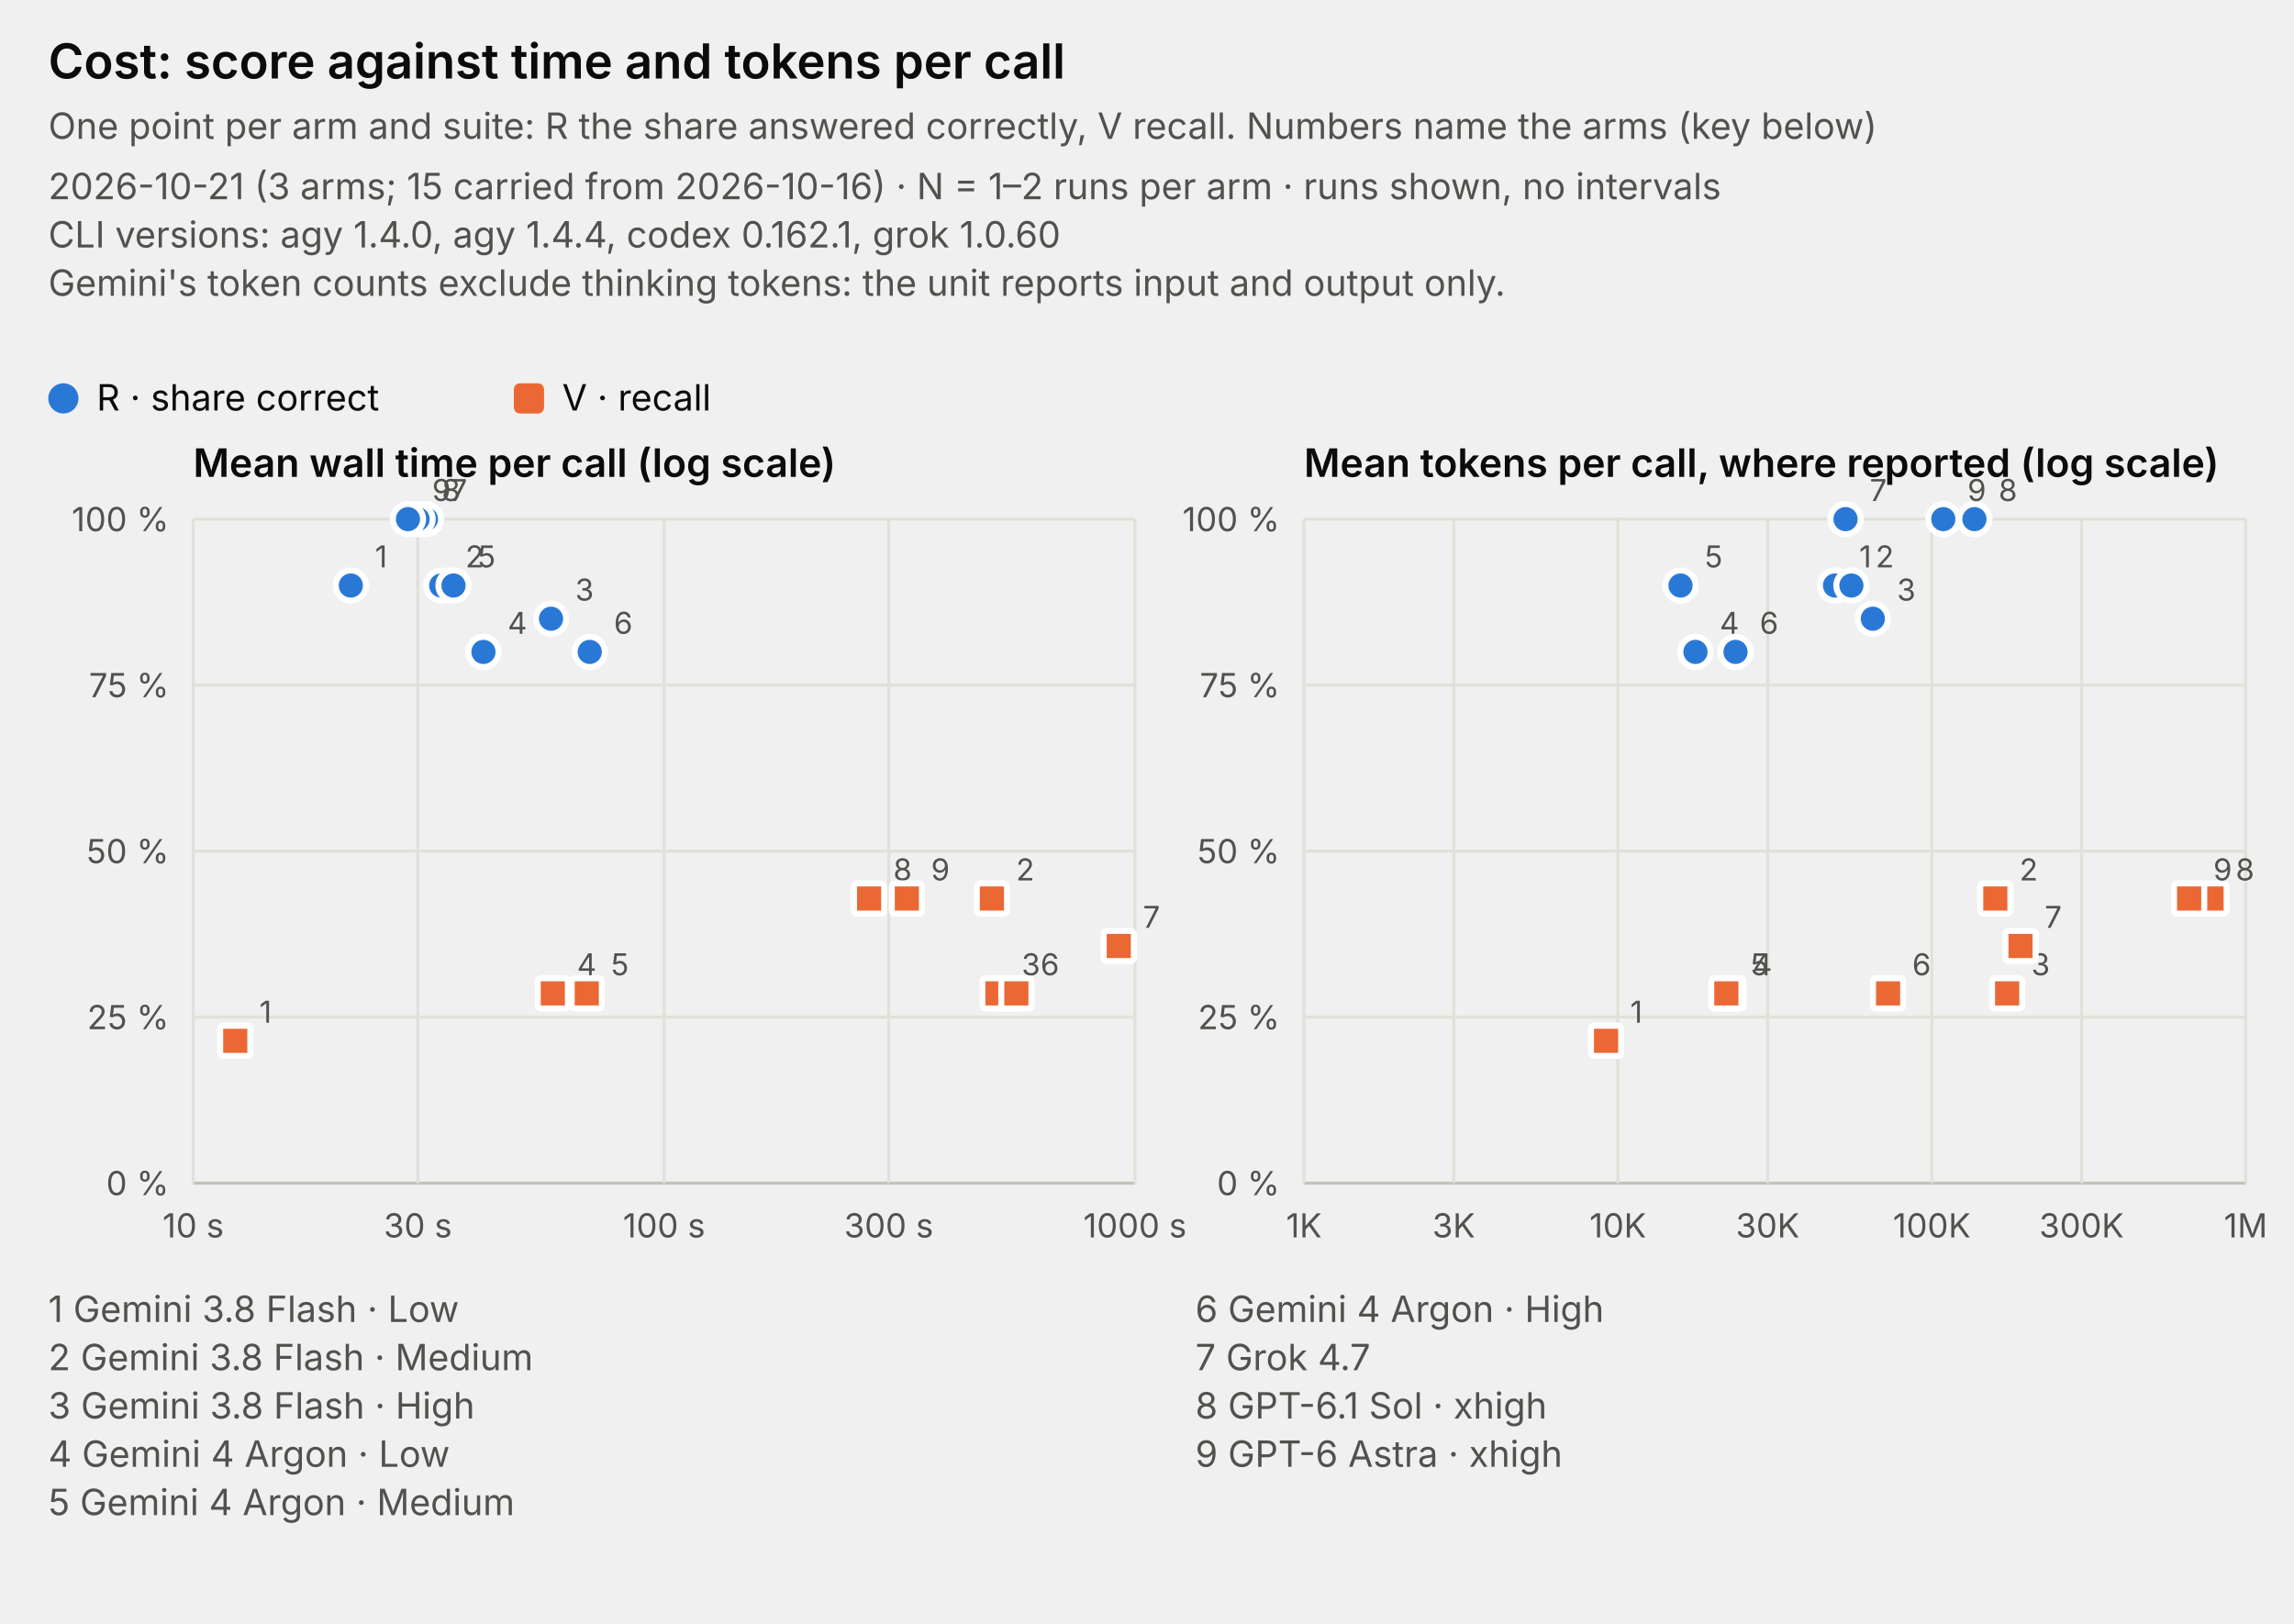
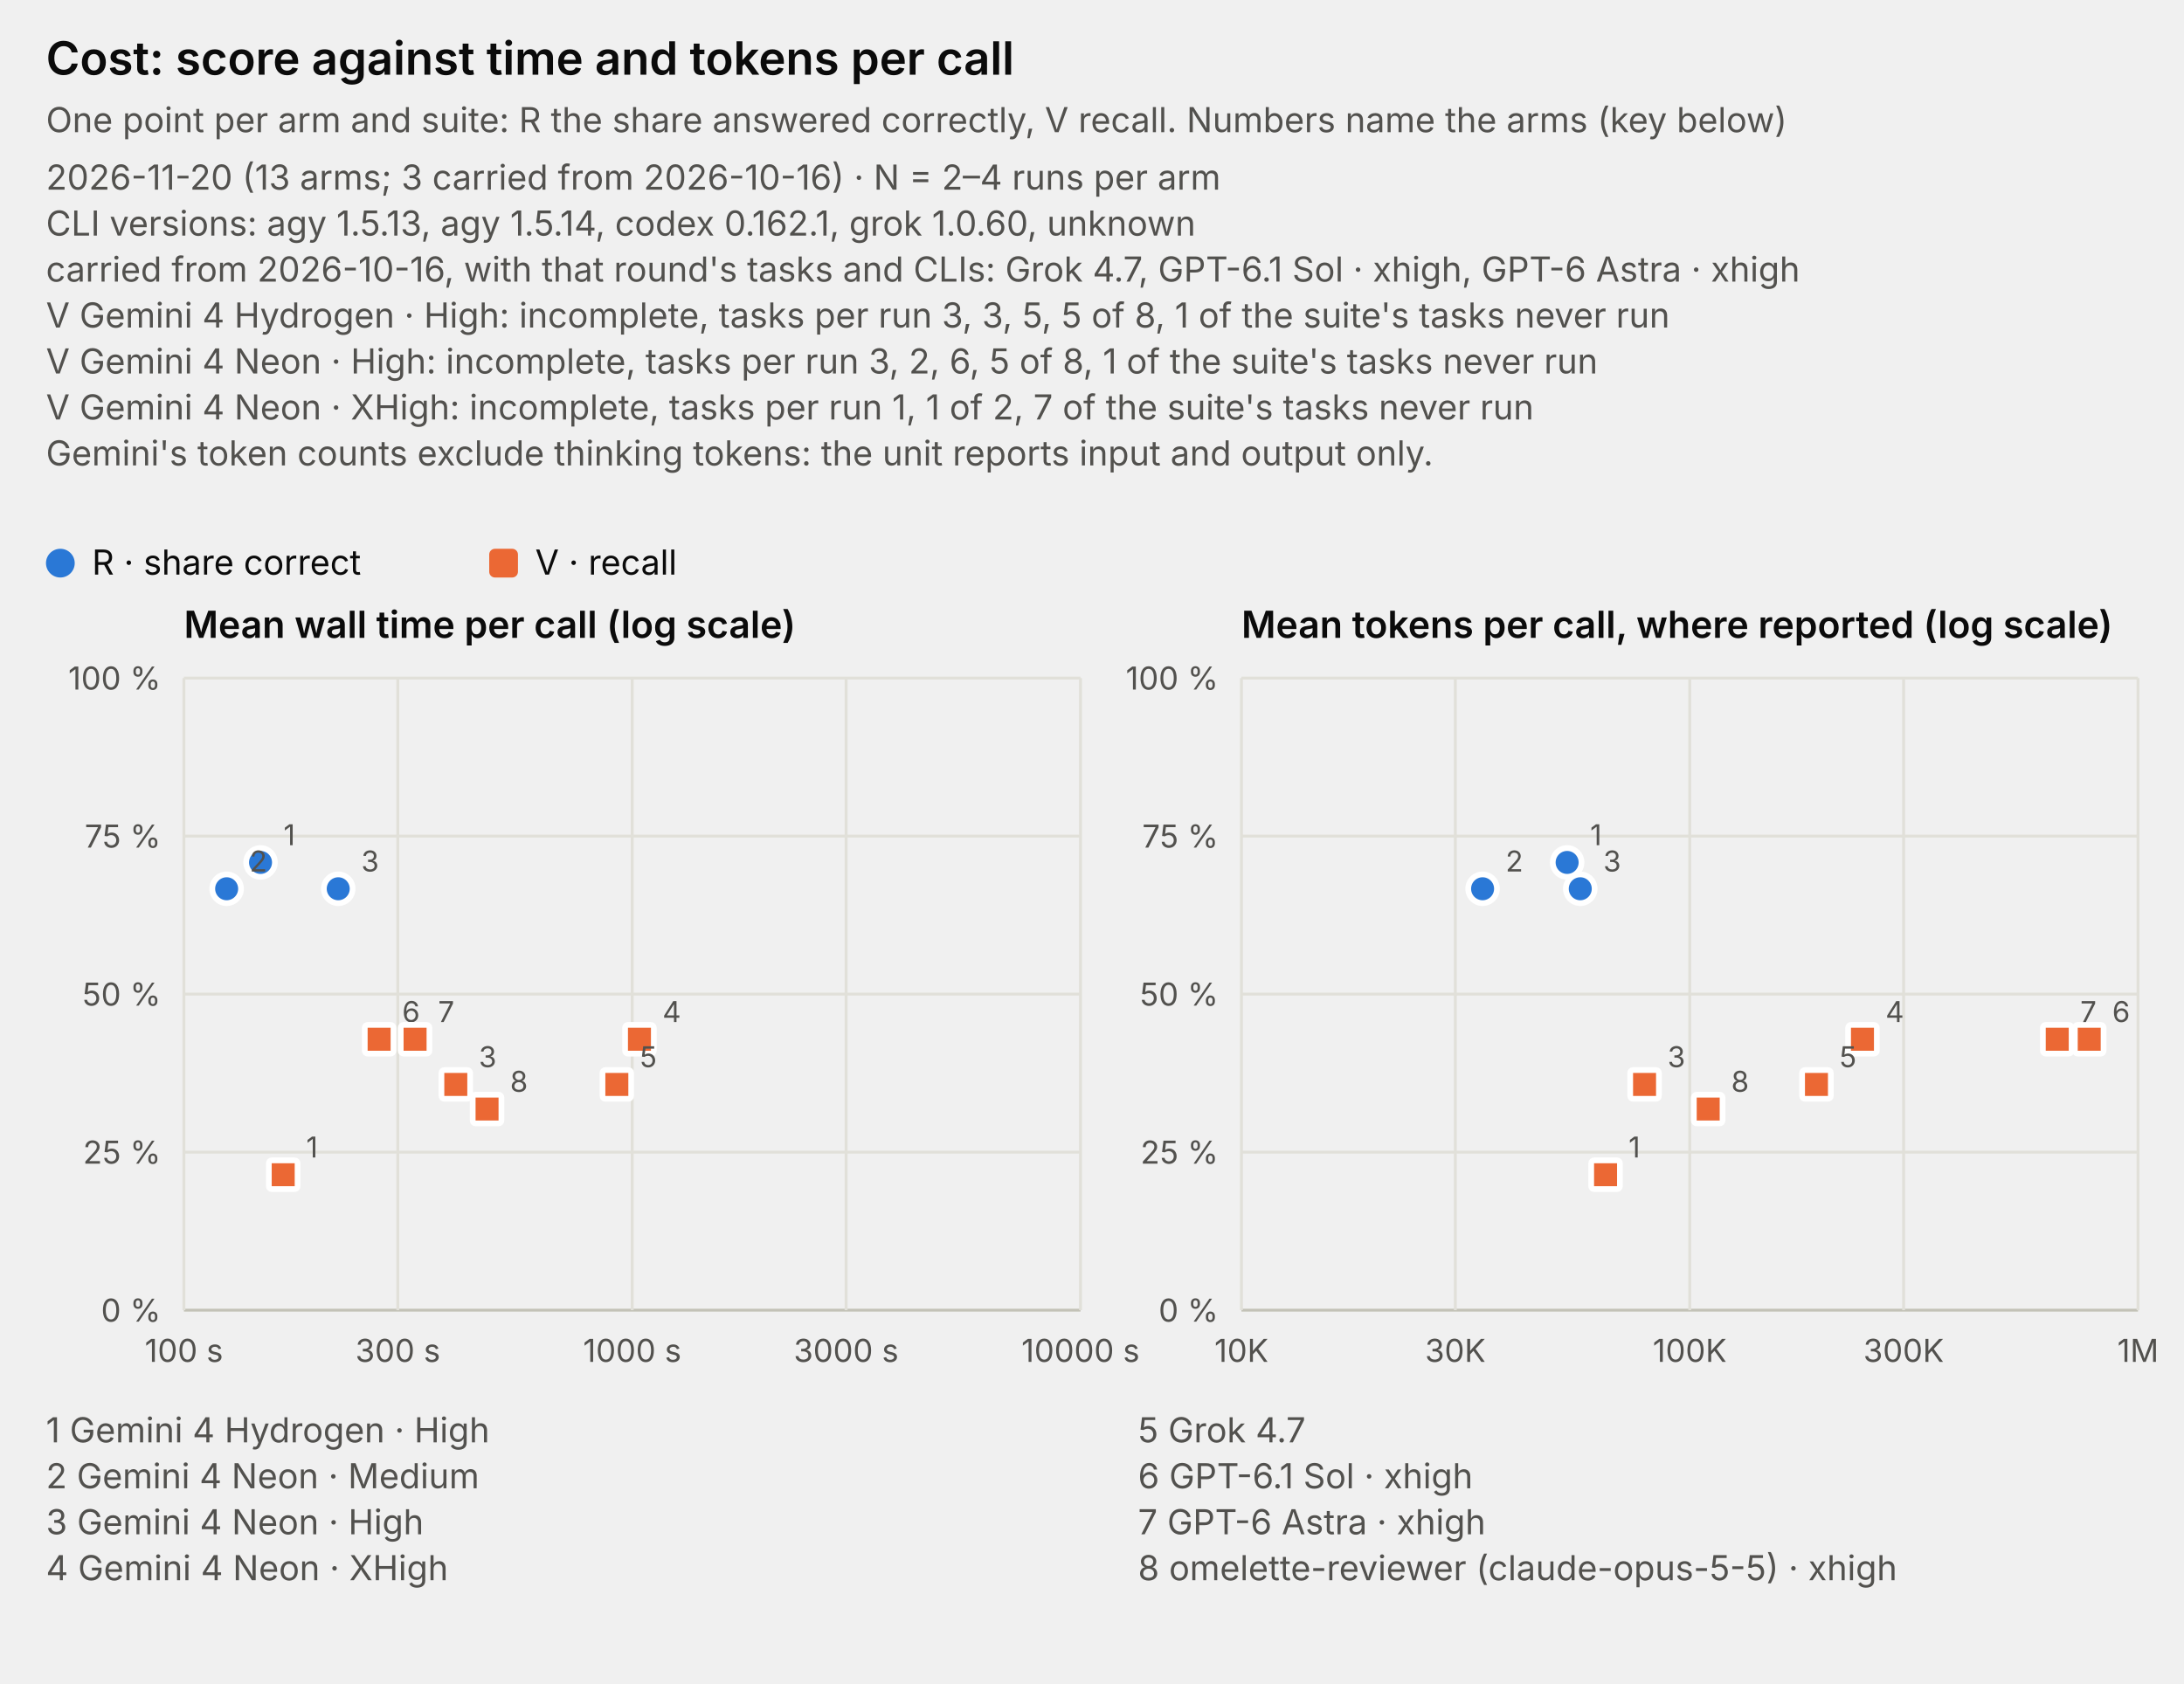
- <svg xmlns="http://www.w3.org/2000/svg" role="img" aria-labelledby="cost-title cost-desc" viewBox="0 0 760 538" width="760" height="538">
+ <svg xmlns="http://www.w3.org/2000/svg" role="img" aria-labelledby="cost-title cost-desc" viewBox="0 0 760 586" width="760" height="586">
  <style>
text{font-family:system-ui,-apple-system,"Segoe UI",sans-serif}
.t{fill:#0b0b0b}.t2{fill:#52514e}.grid{stroke:#e1e0d9}.base{stroke:#c3c2b7}
- .c1{fill:#2a78d6}.c2{fill:#eb6834}.c3{fill:#1baf7a}.k1{stroke:#2a78d6}.k2{stroke:#eb6834}.k3{stroke:#1baf7a}
+ .c1{fill:#2a78d6}.c2{fill:#eb6834}.c3{fill:#1baf7a}.c4{fill:#8e56c8}.k1{stroke:#2a78d6}.k2{stroke:#eb6834}.k3{stroke:#1baf7a}.k4{stroke:#8e56c8}
.ring{stroke:#ffffff;stroke-width:2}.line{fill:none;stroke-width:2;stroke-linecap:round;stroke-linejoin:round}.run{fill-opacity:0.45}
@media (prefers-color-scheme: dark){
.t{fill:#f0efec}.t2{fill:#c3c2b7}.grid{stroke:#2c2c2a}.base{stroke:#383835}
- .c1{fill:#3987e5}.c2{fill:#d95926}.c3{fill:#199e70}.k1{stroke:#3987e5}.k2{stroke:#d95926}.k3{stroke:#199e70}
+ .c1{fill:#3987e5}.c2{fill:#d95926}.c3{fill:#199e70}.c4{fill:#a070dc}.k1{stroke:#3987e5}.k2{stroke:#d95926}.k3{stroke:#199e70}.k4{stroke:#a070dc}
.ring{stroke:#0d1117}
}
</style>
  <text class="t" x="16" y="26" font-size="16" font-weight="600">Cost: score against time and tokens per call</text>
  <text class="t2" x="16" y="46" font-size="12">One point per arm and suite: R the share answered correctly, V recall. Numbers name the arms (key below)</text>
-   <text class="t2" x="16" y="66" font-size="12">2026-10-21 (3 arms; 15 carried from 2026-10-16) · N = 1–2 runs per arm · runs shown, no intervals</text>
-   <text class="t2" x="16" y="82" font-size="12">CLI versions: agy 1.4.0, agy 1.4.4, codex 0.162.1, grok 1.0.60</text>
-   <text class="t2" x="16" y="98" font-size="12">Gemini's token counts exclude thinking tokens: the unit reports input and output only.</text>
-   <circle class="c1" cx="21" cy="132" r="5" />
-   <text class="t" x="32" y="136" font-size="12">R · share correct</text>
-   <rect class="c2" x="170.24" y="127" width="10" height="10" rx="2" />
-   <text class="t" x="186.24" y="136" font-size="12">V · recall</text>
-   <text class="t" x="64" y="158" font-size="13" font-weight="600">Mean wall time per call (log scale)</text>
-   <g class="plot" data-measure="wallMs" data-x0="64" data-x1="376" data-min="10000" data-max="1000000" data-y0="392" data-y1="172">
-     <line class="base" x1="64" y1="392" x2="376" y2="392" stroke-width="1" />
-     <text class="t2" x="56" y="396" font-size="11" text-anchor="end">0 %</text>
-     <line class="grid" x1="64" y1="337" x2="376" y2="337" stroke-width="1" />
-     <text class="t2" x="56" y="341" font-size="11" text-anchor="end">25 %</text>
-     <line class="grid" x1="64" y1="282" x2="376" y2="282" stroke-width="1" />
-     <text class="t2" x="56" y="286" font-size="11" text-anchor="end">50 %</text>
-     <line class="grid" x1="64" y1="227" x2="376" y2="227" stroke-width="1" />
-     <text class="t2" x="56" y="231" font-size="11" text-anchor="end">75 %</text>
-     <line class="grid" x1="64" y1="172" x2="376" y2="172" stroke-width="1" />
-     <text class="t2" x="56" y="176" font-size="11" text-anchor="end">100 %</text>
-     <line class="grid" x1="64" y1="172" x2="64" y2="392" stroke-width="1" />
-     <text class="t2" x="64" y="410" font-size="11" text-anchor="middle">10 s</text>
-     <line class="grid" x1="138.43" y1="172" x2="138.43" y2="392" stroke-width="1" />
-     <text class="t2" x="138.43" y="410" font-size="11" text-anchor="middle">30 s</text>
-     <line class="grid" x1="220" y1="172" x2="220" y2="392" stroke-width="1" />
-     <text class="t2" x="220" y="410" font-size="11" text-anchor="middle">100 s</text>
-     <line class="grid" x1="294.43" y1="172" x2="294.43" y2="392" stroke-width="1" />
-     <text class="t2" x="294.43" y="410" font-size="11" text-anchor="middle">300 s</text>
-     <line class="grid" x1="376" y1="172" x2="376" y2="392" stroke-width="1" />
-     <text class="t2" x="376" y="410" font-size="11" text-anchor="middle">1000 s</text>
-     <circle class="point c1 ring" data-suite="R" data-arm="gemini:Gemini 3.8 Flash (Low)" data-measure="wallMs" data-x="21618.5" data-value="90" cx="116.23" cy="194" r="5" />
-     <text class="t2" x="124.23" y="188" font-size="10">1</text>
-     <rect class="point c2 ring" data-suite="V" data-arm="gemini:Gemini 3.8 Flash (Low)" data-measure="wallMs" data-x="12285" data-value="21.42857" x="72.94" y="339.86" width="10" height="10" rx="1" />
-     <text class="t2" x="85.94" y="338.86" font-size="10">1</text>
-     <circle class="point c1 ring" data-suite="R" data-arm="gemini:Gemini 3.8 Flash (Medium)" data-measure="wallMs" data-x="33636.05" data-value="90" cx="146.18" cy="194" r="5" />
-     <text class="t2" x="154.18" y="188" font-size="10">2</text>
-     <rect class="point c2 ring" data-suite="V" data-arm="gemini:Gemini 3.8 Flash (Medium)" data-measure="wallMs" data-x="496846" data-value="42.85714" x="323.61" y="292.71" width="10" height="10" rx="1" />
-     <text class="t2" x="336.61" y="291.71" font-size="10">2</text>
-     <circle class="point c1 ring" data-suite="R" data-arm="gemini:Gemini 3.8 Flash (High)" data-measure="wallMs" data-x="57545.5" data-value="85" cx="182.56" cy="205" r="5" />
-     <text class="t2" x="190.56" y="199" font-size="10">3</text>
-     <rect class="point c2 ring" data-suite="V" data-arm="gemini:Gemini 3.8 Flash (High)" data-measure="wallMs" data-x="510587" data-value="28.57143" x="325.46" y="324.14" width="10" height="10" rx="1" />
-     <text class="t2" x="338.46" y="323.14" font-size="10">3</text>
-     <circle class="point c1 ring" data-suite="R" data-arm="gemini:Gemini 4 Argon (Low)" data-measure="wallMs" data-x="41349.3" data-value="80" cx="160.17" cy="216" r="5" />
-     <text class="t2" x="168.17" y="210" font-size="10">4</text>
-     <rect class="point c2 ring" data-suite="V" data-arm="gemini:Gemini 4 Argon (Low)" data-measure="wallMs" data-x="58048" data-value="28.57143" x="178.15" y="324.14" width="10" height="10" rx="1" />
-     <text class="t2" x="191.15" y="323.14" font-size="10">4</text>
-     <circle class="point c1 ring" data-suite="R" data-arm="gemini:Gemini 4 Argon (Medium)" data-measure="wallMs" data-x="35718.5" data-value="90" cx="150.25" cy="194" r="5" />
-     <text class="t2" x="158.25" y="188" font-size="10">5</text>
-     <rect class="point c2 ring" data-suite="V" data-arm="gemini:Gemini 4 Argon (Medium)" data-measure="wallMs" data-x="68537" data-value="28.57143" x="189.4" y="324.14" width="10" height="10" rx="1" />
-     <text class="t2" x="202.4" y="323.14" font-size="10">5</text>
-     <circle class="point c1 ring" data-suite="R" data-arm="gemini:Gemini 4 Argon (High)" data-measure="wallMs" data-x="69532.2" data-value="80" cx="195.38" cy="216" r="5" />
-     <text class="t2" x="203.38" y="210" font-size="10">6</text>
-     <rect class="point c2 ring" data-suite="V" data-arm="gemini:Gemini 4 Argon (High)" data-measure="wallMs" data-x="559994" data-value="28.57143" x="331.72" y="324.14" width="10" height="10" rx="1" />
-     <text class="t2" x="344.72" y="323.14" font-size="10">6</text>
-     <circle class="point c1 ring" data-suite="R" data-arm="grok:grok-4.7" data-measure="wallMs" data-x="31216.5" data-value="100" cx="141.12" cy="172" r="5" />
-     <text class="t2" x="149.12" y="166" font-size="10">7</text>
-     <rect class="point c2 ring" data-suite="V" data-arm="grok:grok-4.7" data-measure="wallMs" data-x="924061" data-value="35.714290000000005" x="365.65" y="308.43" width="10" height="10" rx="1" />
-     <text class="t2" x="378.65" y="307.43" font-size="10">7</text>
-     <circle class="point c1 ring" data-suite="R" data-arm="codex:gpt-6.1-sol" data-measure="wallMs" data-x="29959.1" data-value="100" cx="138.34" cy="172" r="5" />
-     <text class="t2" x="146.34" y="166" font-size="10">8</text>
-     <rect class="point c2 ring" data-suite="V" data-arm="codex:gpt-6.1-sol" data-measure="wallMs" data-x="272562.5" data-value="42.85714" x="282.93" y="292.71" width="10" height="10" rx="1" />
-     <text class="t2" x="295.93" y="291.71" font-size="10">8</text>
-     <circle class="point c1 ring" data-suite="R" data-arm="codex:gpt-6-astra" data-measure="wallMs" data-x="28587.05" data-value="100" cx="135.16" cy="172" r="5" />
-     <text class="t2" x="143.16" y="166" font-size="10">9</text>
-     <rect class="point c2 ring" data-suite="V" data-arm="codex:gpt-6-astra" data-measure="wallMs" data-x="327815.5" data-value="42.85714" x="295.44" y="292.71" width="10" height="10" rx="1" />
-     <text class="t2" x="308.44" y="291.71" font-size="10">9</text>
+   <text class="t2" x="16" y="66" font-size="12">2026-11-20 (13 arms; 3 carried from 2026-10-16) · N = 2–4 runs per arm</text>
+   <text class="t2" x="16" y="82" font-size="12">CLI versions: agy 1.5.13, agy 1.5.14, codex 0.162.1, grok 1.0.60, unknown</text>
+   <text class="t2" x="16" y="98" font-size="12">carried from 2026-10-16, with that round's tasks and CLIs: Grok 4.7, GPT-6.1 Sol · xhigh, GPT-6 Astra · xhigh</text>
+   <text class="t2" x="16" y="114" font-size="12">V Gemini 4 Hydrogen · High: incomplete, tasks per run 3, 3, 5, 5 of 8, 1 of the suite's tasks never run</text>
+   <text class="t2" x="16" y="130" font-size="12">V Gemini 4 Neon · High: incomplete, tasks per run 3, 2, 6, 5 of 8, 1 of the suite's tasks never run</text>
+   <text class="t2" x="16" y="146" font-size="12">V Gemini 4 Neon · XHigh: incomplete, tasks per run 1, 1 of 2, 7 of the suite's tasks never run</text>
+   <text class="t2" x="16" y="162" font-size="12">Gemini's token counts exclude thinking tokens: the unit reports input and output only.</text>
+   <circle class="c1" cx="21" cy="196" r="5" />
+   <text class="t" x="32" y="200" font-size="12">R · share correct</text>
+   <rect class="c2" x="170.24" y="191" width="10" height="10" rx="2" />
+   <text class="t" x="186.24" y="200" font-size="12">V · recall</text>
+   <text class="t" x="64" y="222" font-size="13" font-weight="600">Mean wall time per call (log scale)</text>
+   <g class="plot" data-measure="wallMs" data-x0="64" data-x1="376" data-min="100000" data-max="10000000" data-y0="456" data-y1="236">
+     <line class="base" x1="64" y1="456" x2="376" y2="456" stroke-width="1" />
+     <text class="t2" x="56" y="460" font-size="11" text-anchor="end">0 %</text>
+     <line class="grid" x1="64" y1="401" x2="376" y2="401" stroke-width="1" />
+     <text class="t2" x="56" y="405" font-size="11" text-anchor="end">25 %</text>
+     <line class="grid" x1="64" y1="346" x2="376" y2="346" stroke-width="1" />
+     <text class="t2" x="56" y="350" font-size="11" text-anchor="end">50 %</text>
+     <line class="grid" x1="64" y1="291" x2="376" y2="291" stroke-width="1" />
+     <text class="t2" x="56" y="295" font-size="11" text-anchor="end">75 %</text>
+     <line class="grid" x1="64" y1="236" x2="376" y2="236" stroke-width="1" />
+     <text class="t2" x="56" y="240" font-size="11" text-anchor="end">100 %</text>
+     <line class="grid" x1="64" y1="236" x2="64" y2="456" stroke-width="1" />
+     <text class="t2" x="64" y="474" font-size="11" text-anchor="middle">100 s</text>
+     <line class="grid" x1="138.43" y1="236" x2="138.43" y2="456" stroke-width="1" />
+     <text class="t2" x="138.43" y="474" font-size="11" text-anchor="middle">300 s</text>
+     <line class="grid" x1="220" y1="236" x2="220" y2="456" stroke-width="1" />
+     <text class="t2" x="220" y="474" font-size="11" text-anchor="middle">1000 s</text>
+     <line class="grid" x1="294.43" y1="236" x2="294.43" y2="456" stroke-width="1" />
+     <text class="t2" x="294.43" y="474" font-size="11" text-anchor="middle">3000 s</text>
+     <line class="grid" x1="376" y1="236" x2="376" y2="456" stroke-width="1" />
+     <text class="t2" x="376" y="474" font-size="11" text-anchor="middle">10000 s</text>
+     <circle class="point c1 ring" data-suite="R" data-arm="gemini:Gemini 4 Hydrogen (High)" data-measure="wallMs" data-x="148211" data-value="70.83333" cx="90.66" cy="300.17" r="5" />
+     <text class="t2" x="98.66" y="294.17" font-size="10">1</text>
+     <rect class="point c2 ring" data-suite="V" data-arm="gemini:Gemini 4 Hydrogen (High)" data-measure="wallMs" data-x="166527.767" data-value="21.42857" x="93.55" y="403.86" width="10" height="10" rx="1" />
+     <text class="t2" x="106.55" y="402.86" font-size="10">1</text>
+     <circle class="point c1 ring" data-suite="R" data-arm="gemini:Gemini 4 Neon (Medium)" data-measure="wallMs" data-x="124539.95800000001" data-value="66.66667" cx="78.87" cy="309.33" r="5" />
+     <text class="t2" x="86.87" y="303.33" font-size="10">2</text>
+     <circle class="point c1 ring" data-suite="R" data-arm="gemini:Gemini 4 Neon (High)" data-measure="wallMs" data-x="220909.917" data-value="66.66667" cx="117.7" cy="309.33" r="5" />
+     <text class="t2" x="125.7" y="303.33" font-size="10">3</text>
+     <rect class="point c2 ring" data-suite="V" data-arm="gemini:Gemini 4 Neon (High)" data-measure="wallMs" data-x="404078.725" data-value="35.714290000000005" x="153.61" y="372.43" width="10" height="10" rx="1" />
+     <text class="t2" x="166.61" y="371.43" font-size="10">3</text>
+     <rect class="point c2 ring" data-suite="V" data-arm="gemini:Gemini 4 Neon (XHigh)" data-measure="wallMs" data-x="1037955" data-value="42.85714" x="217.52" y="356.71" width="10" height="10" rx="1" />
+     <text class="t2" x="230.52" y="355.71" font-size="10">4</text>
+     <rect class="point c2 ring" data-suite="V" data-arm="grok:grok-4.7" data-measure="wallMs" data-x="924061" data-value="35.714290000000005" x="209.65" y="372.43" width="10" height="10" rx="1" />
+     <text class="t2" x="222.65" y="371.43" font-size="10">5</text>
+     <rect class="point c2 ring" data-suite="V" data-arm="codex:gpt-6.1-sol" data-measure="wallMs" data-x="272562.5" data-value="42.85714" x="126.93" y="356.71" width="10" height="10" rx="1" />
+     <text class="t2" x="139.93" y="355.71" font-size="10">6</text>
+     <rect class="point c2 ring" data-suite="V" data-arm="codex:gpt-6-astra" data-measure="wallMs" data-x="327815.5" data-value="42.85714" x="139.44" y="356.71" width="10" height="10" rx="1" />
+     <text class="t2" x="152.44" y="355.71" font-size="10">7</text>
+     <rect class="point c2 ring" data-suite="V" data-arm="native:omelette-reviewer" data-measure="wallMs" data-x="474451.38899999997" data-value="31.818179999999998" x="164.49" y="381" width="10" height="10" rx="1" />
+     <text class="t2" x="177.49" y="380" font-size="10">8</text>
  </g>
-   <text class="t" x="432" y="158" font-size="13" font-weight="600">Mean tokens per call, where reported (log scale)</text>
-   <g class="plot" data-measure="tokens" data-x0="432" data-x1="744" data-min="1000" data-max="1000000" data-y0="392" data-y1="172">
-     <line class="base" x1="432" y1="392" x2="744" y2="392" stroke-width="1" />
-     <text class="t2" x="424" y="396" font-size="11" text-anchor="end">0 %</text>
-     <line class="grid" x1="432" y1="337" x2="744" y2="337" stroke-width="1" />
-     <text class="t2" x="424" y="341" font-size="11" text-anchor="end">25 %</text>
-     <line class="grid" x1="432" y1="282" x2="744" y2="282" stroke-width="1" />
-     <text class="t2" x="424" y="286" font-size="11" text-anchor="end">50 %</text>
-     <line class="grid" x1="432" y1="227" x2="744" y2="227" stroke-width="1" />
-     <text class="t2" x="424" y="231" font-size="11" text-anchor="end">75 %</text>
-     <line class="grid" x1="432" y1="172" x2="744" y2="172" stroke-width="1" />
-     <text class="t2" x="424" y="176" font-size="11" text-anchor="end">100 %</text>
-     <line class="grid" x1="432" y1="172" x2="432" y2="392" stroke-width="1" />
-     <text class="t2" x="432" y="410" font-size="11" text-anchor="middle">1K</text>
-     <line class="grid" x1="481.62" y1="172" x2="481.62" y2="392" stroke-width="1" />
-     <text class="t2" x="481.62" y="410" font-size="11" text-anchor="middle">3K</text>
-     <line class="grid" x1="536" y1="172" x2="536" y2="392" stroke-width="1" />
-     <text class="t2" x="536" y="410" font-size="11" text-anchor="middle">10K</text>
-     <line class="grid" x1="585.62" y1="172" x2="585.62" y2="392" stroke-width="1" />
-     <text class="t2" x="585.62" y="410" font-size="11" text-anchor="middle">30K</text>
-     <line class="grid" x1="640" y1="172" x2="640" y2="392" stroke-width="1" />
-     <text class="t2" x="640" y="410" font-size="11" text-anchor="middle">100K</text>
-     <line class="grid" x1="689.62" y1="172" x2="689.62" y2="392" stroke-width="1" />
-     <text class="t2" x="689.62" y="410" font-size="11" text-anchor="middle">300K</text>
-     <line class="grid" x1="744" y1="172" x2="744" y2="392" stroke-width="1" />
-     <text class="t2" x="744" y="410" font-size="11" text-anchor="middle">1M</text>
-     <circle class="point c1 ring" data-suite="R" data-arm="gemini:Gemini 3.8 Flash (Low)" data-measure="tokens" data-x="49181.4" data-value="90" cx="607.95" cy="194" r="5" />
-     <text class="t2" x="615.95" y="188" font-size="10">1</text>
-     <rect class="point c2 ring" data-suite="V" data-arm="gemini:Gemini 3.8 Flash (Low)" data-measure="tokens" data-x="9171" data-value="21.42857" x="527.09" y="339.86" width="10" height="10" rx="1" />
-     <text class="t2" x="540.09" y="338.86" font-size="10">1</text>
-     <circle class="point c1 ring" data-suite="R" data-arm="gemini:Gemini 3.8 Flash (Medium)" data-measure="tokens" data-x="55450.4" data-value="90" cx="613.37" cy="194" r="5" />
-     <text class="t2" x="621.37" y="188" font-size="10">2</text>
-     <rect class="point c2 ring" data-suite="V" data-arm="gemini:Gemini 3.8 Flash (Medium)" data-measure="tokens" data-x="159384" data-value="42.85714" x="656.05" y="292.71" width="10" height="10" rx="1" />
-     <text class="t2" x="669.05" y="291.71" font-size="10">2</text>
-     <circle class="point c1 ring" data-suite="R" data-arm="gemini:Gemini 3.8 Flash (High)" data-measure="tokens" data-x="64896.8" data-value="85" cx="620.47" cy="205" r="5" />
-     <text class="t2" x="628.47" y="199" font-size="10">3</text>
-     <rect class="point c2 ring" data-suite="V" data-arm="gemini:Gemini 3.8 Flash (High)" data-measure="tokens" data-x="173795.5" data-value="28.57143" x="659.96" y="324.14" width="10" height="10" rx="1" />
-     <text class="t2" x="672.96" y="323.14" font-size="10">3</text>
-     <circle class="point c1 ring" data-suite="R" data-arm="gemini:Gemini 4 Argon (Low)" data-measure="tokens" data-x="17668.2" data-value="80" cx="561.71" cy="216" r="5" />
-     <text class="t2" x="569.71" y="210" font-size="10">4</text>
-     <rect class="point c2 ring" data-suite="V" data-arm="gemini:Gemini 4 Argon (Low)" data-measure="tokens" data-x="22518" data-value="28.57143" x="567.66" y="324.14" width="10" height="10" rx="1" />
-     <text class="t2" x="580.66" y="323.14" font-size="10">4</text>
-     <circle class="point c1 ring" data-suite="R" data-arm="gemini:Gemini 4 Argon (Medium)" data-measure="tokens" data-x="15834.6" data-value="90" cx="556.76" cy="194" r="5" />
-     <text class="t2" x="564.76" y="188" font-size="10">5</text>
-     <rect class="point c2 ring" data-suite="V" data-arm="gemini:Gemini 4 Argon (Medium)" data-measure="tokens" data-x="22154" data-value="28.57143" x="566.93" y="324.14" width="10" height="10" rx="1" />
-     <text class="t2" x="579.93" y="323.14" font-size="10">5</text>
-     <circle class="point c1 ring" data-suite="R" data-arm="gemini:Gemini 4 Argon (High)" data-measure="tokens" data-x="23704.1" data-value="80" cx="574.98" cy="216" r="5" />
-     <text class="t2" x="582.98" y="210" font-size="10">6</text>
-     <rect class="point c2 ring" data-suite="V" data-arm="gemini:Gemini 4 Argon (High)" data-measure="tokens" data-x="72559" data-value="28.57143" x="620.51" y="324.14" width="10" height="10" rx="1" />
-     <text class="t2" x="633.51" y="323.14" font-size="10">6</text>
-     <circle class="point c1 ring" data-suite="R" data-arm="grok:grok-4.7" data-measure="tokens" data-x="53119.6" data-value="100" cx="611.43" cy="172" r="5" />
-     <text class="t2" x="619.43" y="166" font-size="10">7</text>
-     <rect class="point c2 ring" data-suite="V" data-arm="grok:grok-4.7" data-measure="tokens" data-x="191727.5" data-value="35.714290000000005" x="664.4" y="308.43" width="10" height="10" rx="1" />
-     <text class="t2" x="677.4" y="307.43" font-size="10">7</text>
-     <circle class="point c1 ring" data-suite="R" data-arm="codex:gpt-6.1-sol" data-measure="tokens" data-x="136721.35" data-value="100" cx="654.13" cy="172" r="5" />
-     <text class="t2" x="662.13" y="166" font-size="10">8</text>
-     <rect class="point c2 ring" data-suite="V" data-arm="codex:gpt-6.1-sol" data-measure="tokens" data-x="778350.5" data-value="42.85714" x="727.68" y="292.71" width="10" height="10" rx="1" />
-     <text class="t2" x="740.68" y="291.71" font-size="10">8</text>
-     <circle class="point c1 ring" data-suite="R" data-arm="codex:gpt-6-astra" data-measure="tokens" data-x="108816.25" data-value="100" cx="643.82" cy="172" r="5" />
-     <text class="t2" x="651.82" y="166" font-size="10">9</text>
-     <rect class="point c2 ring" data-suite="V" data-arm="codex:gpt-6-astra" data-measure="tokens" data-x="660427.5" data-value="42.85714" x="720.26" y="292.71" width="10" height="10" rx="1" />
-     <text class="t2" x="733.26" y="291.71" font-size="10">9</text>
+   <text class="t" x="432" y="222" font-size="13" font-weight="600">Mean tokens per call, where reported (log scale)</text>
+   <g class="plot" data-measure="tokens" data-x0="432" data-x1="744" data-min="10000" data-max="1000000" data-y0="456" data-y1="236">
+     <line class="base" x1="432" y1="456" x2="744" y2="456" stroke-width="1" />
+     <text class="t2" x="424" y="460" font-size="11" text-anchor="end">0 %</text>
+     <line class="grid" x1="432" y1="401" x2="744" y2="401" stroke-width="1" />
+     <text class="t2" x="424" y="405" font-size="11" text-anchor="end">25 %</text>
+     <line class="grid" x1="432" y1="346" x2="744" y2="346" stroke-width="1" />
+     <text class="t2" x="424" y="350" font-size="11" text-anchor="end">50 %</text>
+     <line class="grid" x1="432" y1="291" x2="744" y2="291" stroke-width="1" />
+     <text class="t2" x="424" y="295" font-size="11" text-anchor="end">75 %</text>
+     <line class="grid" x1="432" y1="236" x2="744" y2="236" stroke-width="1" />
+     <text class="t2" x="424" y="240" font-size="11" text-anchor="end">100 %</text>
+     <line class="grid" x1="432" y1="236" x2="432" y2="456" stroke-width="1" />
+     <text class="t2" x="432" y="474" font-size="11" text-anchor="middle">10K</text>
+     <line class="grid" x1="506.43" y1="236" x2="506.43" y2="456" stroke-width="1" />
+     <text class="t2" x="506.43" y="474" font-size="11" text-anchor="middle">30K</text>
+     <line class="grid" x1="588" y1="236" x2="588" y2="456" stroke-width="1" />
+     <text class="t2" x="588" y="474" font-size="11" text-anchor="middle">100K</text>
+     <line class="grid" x1="662.43" y1="236" x2="662.43" y2="456" stroke-width="1" />
+     <text class="t2" x="662.43" y="474" font-size="11" text-anchor="middle">300K</text>
+     <line class="grid" x1="744" y1="236" x2="744" y2="456" stroke-width="1" />
+     <text class="t2" x="744" y="474" font-size="11" text-anchor="middle">1M</text>
+     <circle class="point c1 ring" data-suite="R" data-arm="gemini:Gemini 4 Hydrogen (High)" data-measure="tokens" data-x="53279.75" data-value="70.83333" cx="545.34" cy="300.17" r="5" />
+     <text class="t2" x="553.34" y="294.17" font-size="10">1</text>
+     <rect class="point c2 ring" data-suite="V" data-arm="gemini:Gemini 4 Hydrogen (High)" data-measure="tokens" data-x="64897.517" data-value="21.42857" x="553.71" y="403.86" width="10" height="10" rx="1" />
+     <text class="t2" x="566.71" y="402.86" font-size="10">1</text>
+     <circle class="point c1 ring" data-suite="R" data-arm="gemini:Gemini 4 Neon (Medium)" data-measure="tokens" data-x="34508.375" data-value="66.66667" cx="515.92" cy="309.33" r="5" />
+     <text class="t2" x="523.92" y="303.33" font-size="10">2</text>
+     <circle class="point c1 ring" data-suite="R" data-arm="gemini:Gemini 4 Neon (High)" data-measure="tokens" data-x="56993.083" data-value="66.66667" cx="549.91" cy="309.33" r="5" />
+     <text class="t2" x="557.91" y="303.33" font-size="10">3</text>
+     <rect class="point c2 ring" data-suite="V" data-arm="gemini:Gemini 4 Neon (High)" data-measure="tokens" data-x="79290.908" data-value="35.714290000000005" x="567.28" y="372.43" width="10" height="10" rx="1" />
+     <text class="t2" x="580.28" y="371.43" font-size="10">3</text>
+     <rect class="point c2 ring" data-suite="V" data-arm="gemini:Gemini 4 Neon (XHigh)" data-measure="tokens" data-x="242839.5" data-value="42.85714" x="643.11" y="356.71" width="10" height="10" rx="1" />
+     <text class="t2" x="656.11" y="355.71" font-size="10">4</text>
+     <rect class="point c2 ring" data-suite="V" data-arm="grok:grok-4.7" data-measure="tokens" data-x="191727.5" data-value="35.714290000000005" x="627.1" y="372.43" width="10" height="10" rx="1" />
+     <text class="t2" x="640.1" y="371.43" font-size="10">5</text>
+     <rect class="point c2 ring" data-suite="V" data-arm="codex:gpt-6.1-sol" data-measure="tokens" data-x="778350.5" data-value="42.85714" x="722.02" y="356.71" width="10" height="10" rx="1" />
+     <text class="t2" x="735.02" y="355.71" font-size="10">6</text>
+     <rect class="point c2 ring" data-suite="V" data-arm="codex:gpt-6-astra" data-measure="tokens" data-x="660427.5" data-value="42.85714" x="710.89" y="356.71" width="10" height="10" rx="1" />
+     <text class="t2" x="723.89" y="355.71" font-size="10">7</text>
+     <rect class="point c2 ring" data-suite="V" data-arm="native:omelette-reviewer" data-measure="tokens" data-x="109948.778" data-value="31.818179999999998" x="589.43" y="381" width="10" height="10" rx="1" />
+     <text class="t2" x="602.43" y="380" font-size="10">8</text>
  </g>
-   <text class="key t2" data-arm="gemini:Gemini 3.8 Flash (Low)" x="16" y="438" font-size="12">1  Gemini 3.8 Flash · Low</text>
-   <text class="key t2" data-arm="gemini:Gemini 3.8 Flash (Medium)" x="16" y="454" font-size="12">2  Gemini 3.8 Flash · Medium</text>
-   <text class="key t2" data-arm="gemini:Gemini 3.8 Flash (High)" x="16" y="470" font-size="12">3  Gemini 3.8 Flash · High</text>
-   <text class="key t2" data-arm="gemini:Gemini 4 Argon (Low)" x="16" y="486" font-size="12">4  Gemini 4 Argon · Low</text>
-   <text class="key t2" data-arm="gemini:Gemini 4 Argon (Medium)" x="16" y="502" font-size="12">5  Gemini 4 Argon · Medium</text>
-   <text class="key t2" data-arm="gemini:Gemini 4 Argon (High)" x="396" y="438" font-size="12">6  Gemini 4 Argon · High</text>
-   <text class="key t2" data-arm="grok:grok-4.7" x="396" y="454" font-size="12">7  Grok 4.7</text>
-   <text class="key t2" data-arm="codex:gpt-6.1-sol" x="396" y="470" font-size="12">8  GPT-6.1 Sol · xhigh</text>
-   <text class="key t2" data-arm="codex:gpt-6-astra" x="396" y="486" font-size="12">9  GPT-6 Astra · xhigh</text>
+   <text class="key t2" data-arm="gemini:Gemini 4 Hydrogen (High)" x="16" y="502" font-size="12">1  Gemini 4 Hydrogen · High</text>
+   <text class="key t2" data-arm="gemini:Gemini 4 Neon (Medium)" x="16" y="518" font-size="12">2  Gemini 4 Neon · Medium</text>
+   <text class="key t2" data-arm="gemini:Gemini 4 Neon (High)" x="16" y="534" font-size="12">3  Gemini 4 Neon · High</text>
+   <text class="key t2" data-arm="gemini:Gemini 4 Neon (XHigh)" x="16" y="550" font-size="12">4  Gemini 4 Neon · XHigh</text>
+   <text class="key t2" data-arm="grok:grok-4.7" x="396" y="502" font-size="12">5  Grok 4.7</text>
+   <text class="key t2" data-arm="codex:gpt-6.1-sol" x="396" y="518" font-size="12">6  GPT-6.1 Sol · xhigh</text>
+   <text class="key t2" data-arm="codex:gpt-6-astra" x="396" y="534" font-size="12">7  GPT-6 Astra · xhigh</text>
+   <text class="key t2" data-arm="native:omelette-reviewer" x="396" y="550" font-size="12">8  omelette-reviewer (claude-opus-5-5) · xhigh</text>
</svg>
